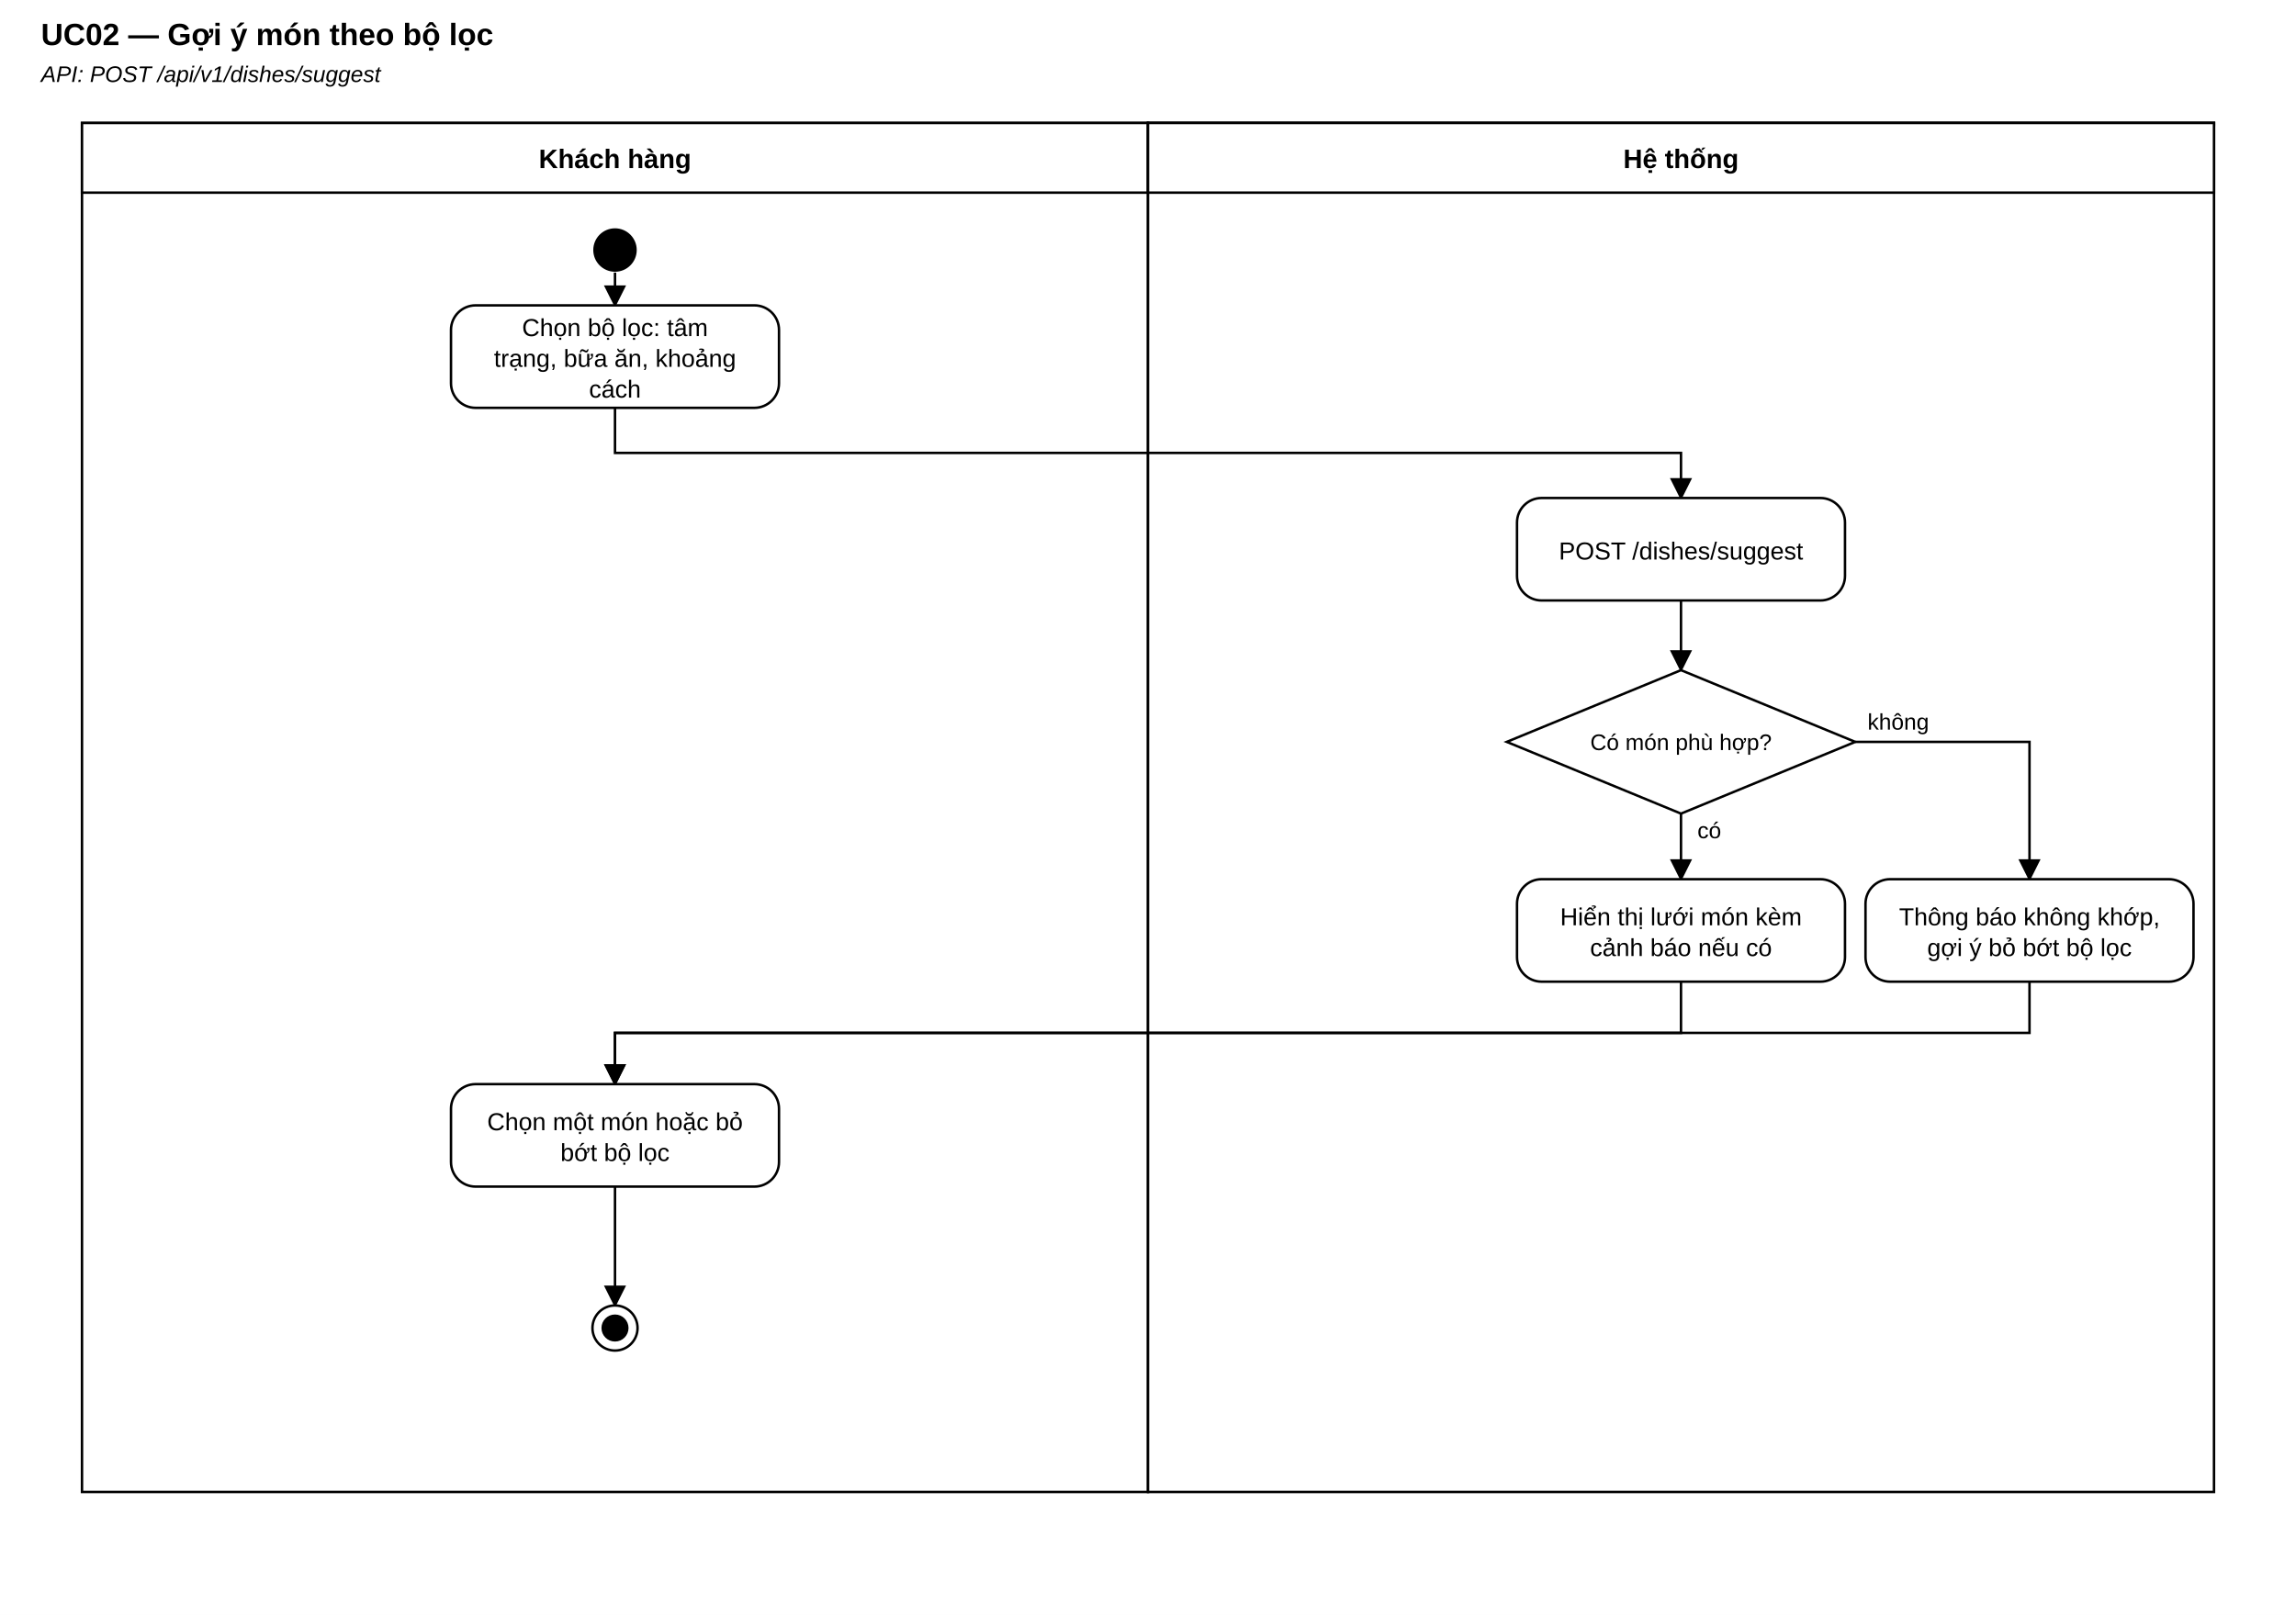
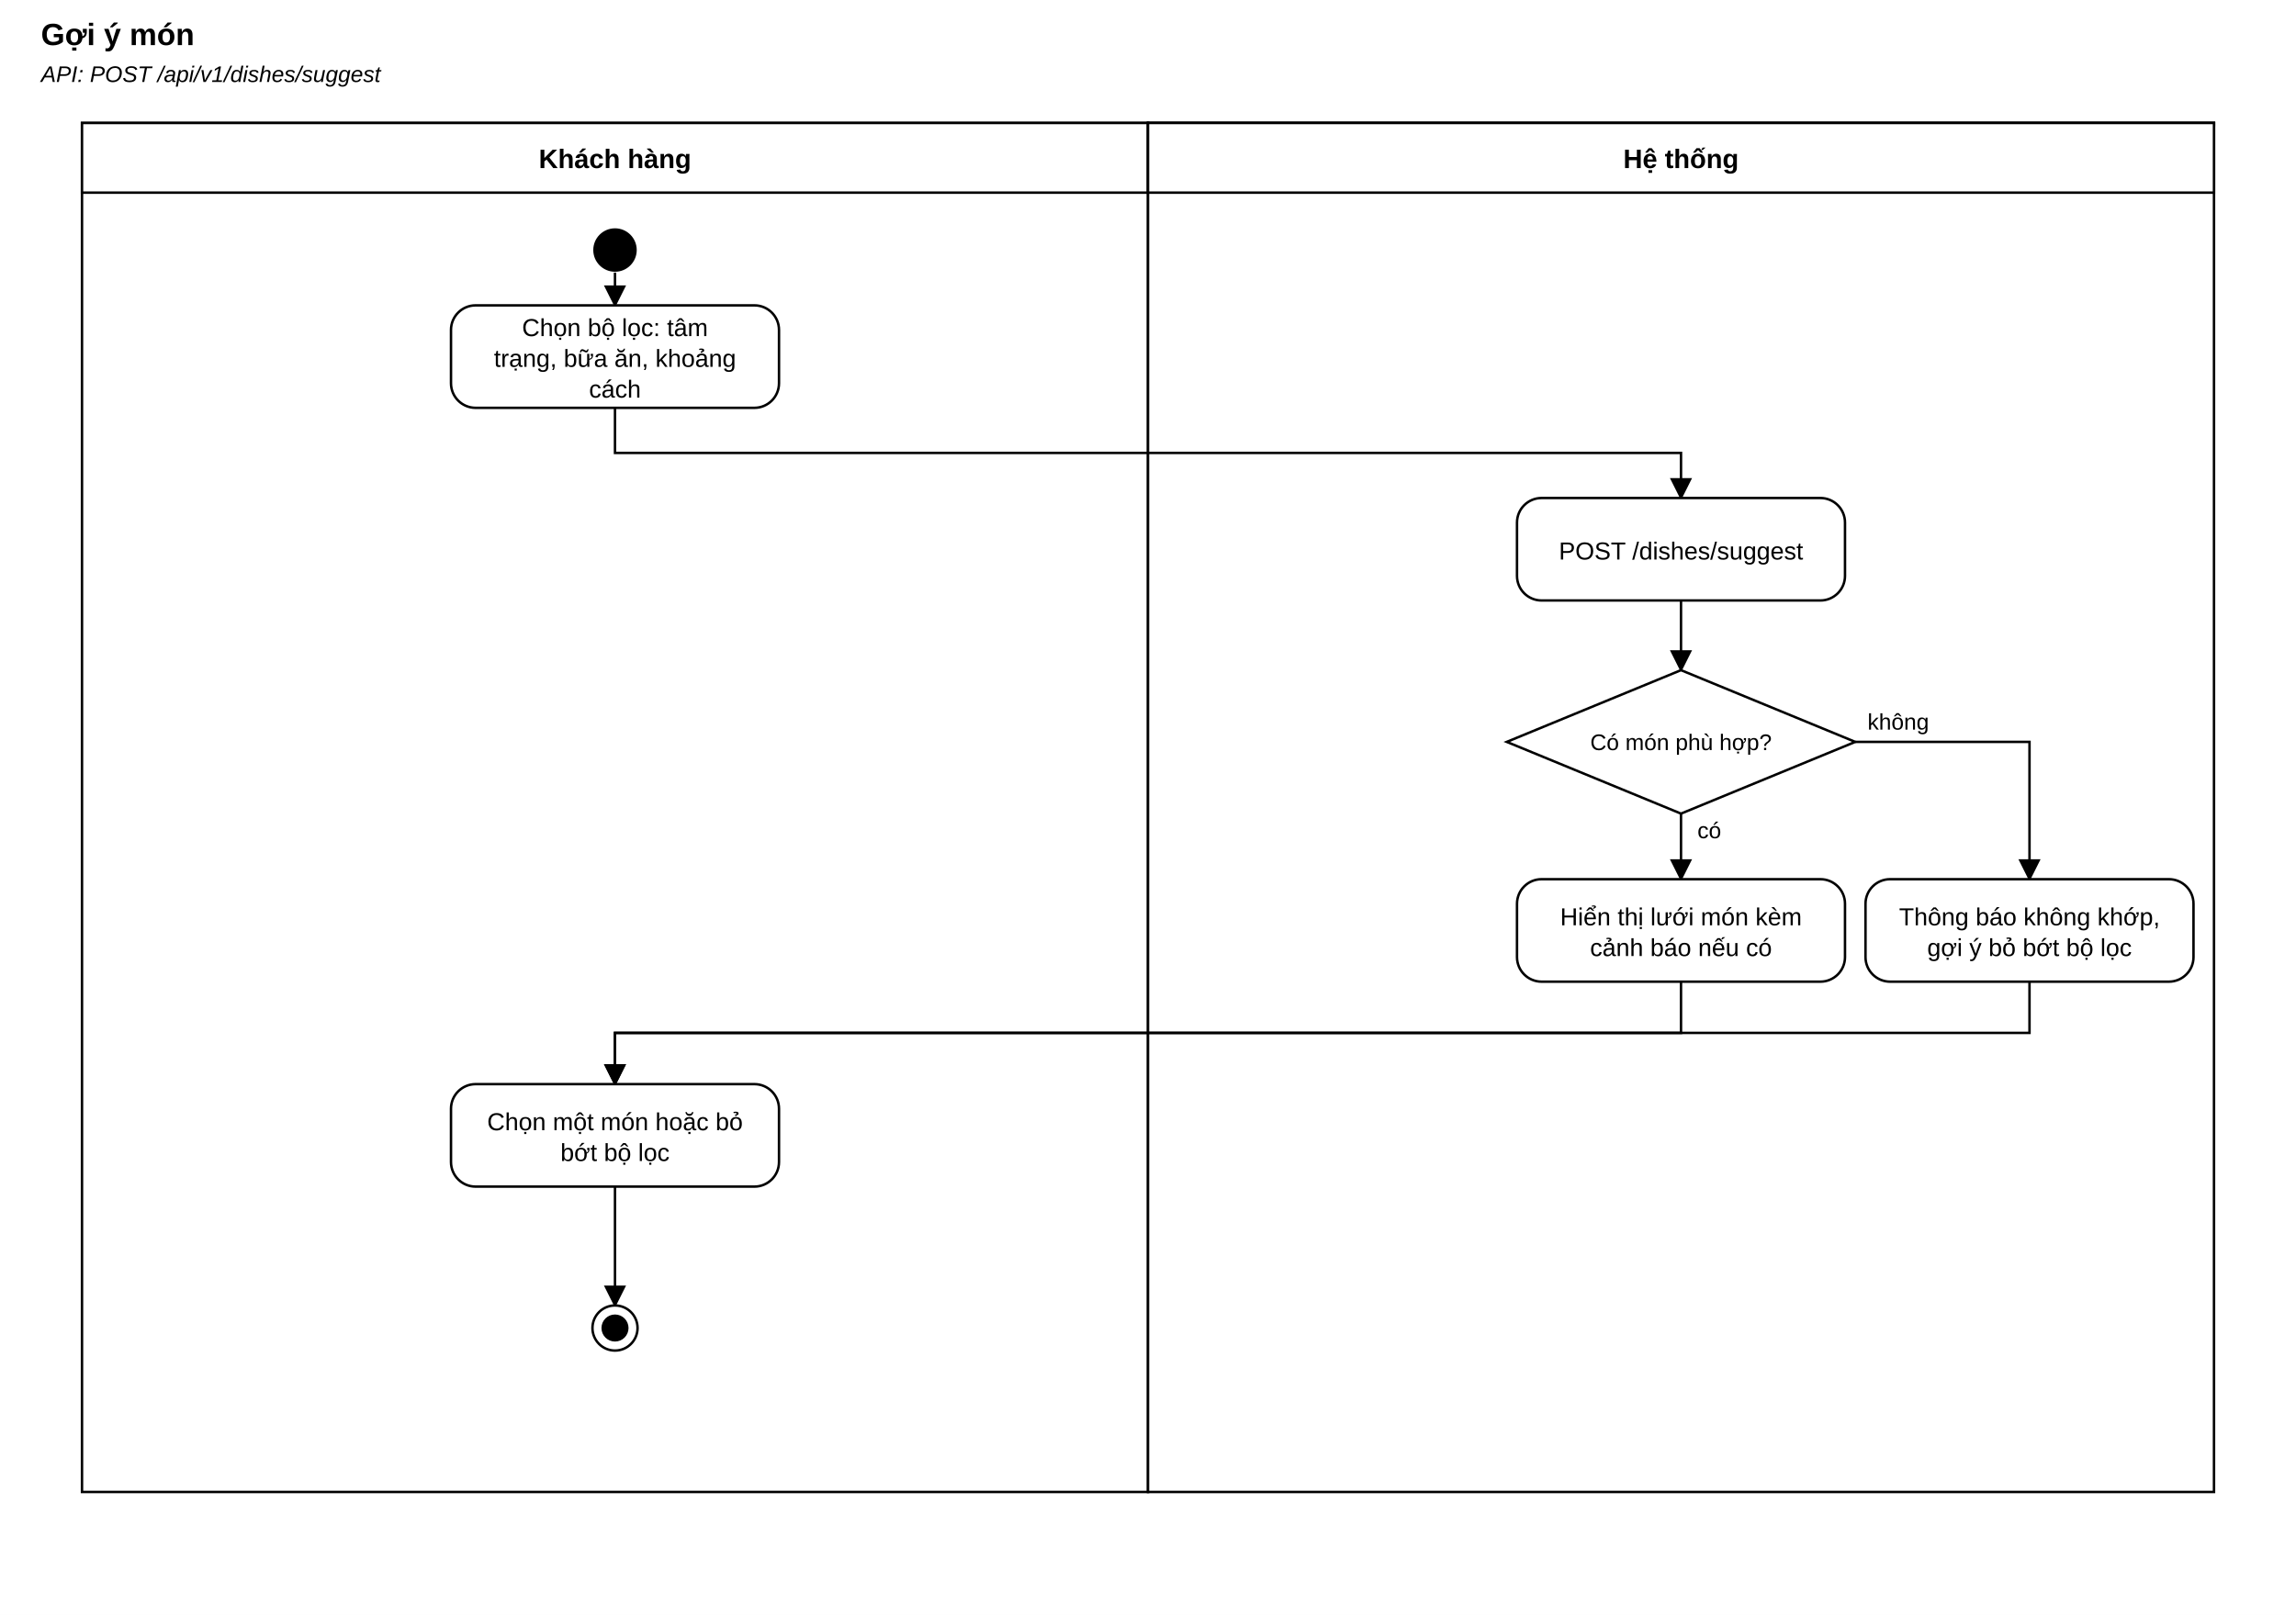
<svg xmlns="http://www.w3.org/2000/svg" width="1120" height="788" viewBox="0 0 1120 788">
  <defs>
    <marker id="dac" viewBox="0 0 10 10" refX="9" refY="5" markerWidth="9" markerHeight="9" orient="auto">
      <path d="M0,0 L10,5 L0,10 z" fill="#000" />
    </marker>
    <marker id="ho" viewBox="0 0 12 12" refX="11" refY="6" markerWidth="11" markerHeight="11" orient="auto">
      <path d="M1,1 L11,6 L1,11" fill="none" stroke="#000" stroke-width="1.2" />
    </marker>
  </defs>
  <rect width="100%" height="100%" fill="#fff" />
-   <text x="20" y="22" font-family="Arial, Helvetica, sans-serif" font-size="15" text-anchor="start" font-weight="bold" fill="#000">UC02 — Gợi ý món theo bộ lọc</text>
+   <text x="20" y="22" font-family="Arial, Helvetica, sans-serif" font-size="15" text-anchor="start" font-weight="bold" fill="#000">Gợi ý món</text>
  <text x="20" y="40" font-family="Arial, Helvetica, sans-serif" font-size="11" text-anchor="start" font-weight="normal" fill="#000" font-style="italic">API: POST /api/v1/dishes/suggest</text>
  <rect x="560" y="60" width="520" height="1" rx="0" fill="#fff" stroke="#000" stroke-width="1.2" />
  <rect x="40" y="60" width="520" height="668" rx="0" fill="#fff" stroke="#000" stroke-width="1.2" />
  <rect x="40" y="60" width="520" height="34" rx="0" fill="#fff" stroke="#000" stroke-width="1.2" />
  <text x="300.0" y="82" font-family="Arial, Helvetica, sans-serif" font-size="13" text-anchor="middle" font-weight="bold" fill="#000">Khách hàng</text>
  <rect x="560" y="60" width="520" height="668" rx="0" fill="#fff" stroke="#000" stroke-width="1.2" />
  <rect x="560" y="60" width="520" height="34" rx="0" fill="#fff" stroke="#000" stroke-width="1.2" />
  <text x="820.0" y="82" font-family="Arial, Helvetica, sans-serif" font-size="13" text-anchor="middle" font-weight="bold" fill="#000">Hệ thống</text>
  <line x1="300" y1="133.0" x2="300" y2="149.0" stroke="#000" stroke-width="1.2" marker-end="url(#dac)" />
  <path d="M 300 199.0 V 221.0 H 820 V 243.0" fill="none" stroke="#000" stroke-width="1.2" marker-end="url(#dac)" />
  <line x1="820" y1="293.0" x2="820" y2="327.0" stroke="#000" stroke-width="1.2" marker-end="url(#dac)" />
  <line x1="820" y1="397.0" x2="820" y2="429.0" stroke="#000" stroke-width="1.2" marker-end="url(#dac)" />
  <text x="828" y="409.0" font-family="Arial, Helvetica, sans-serif" font-size="11" text-anchor="start" font-weight="normal" fill="#000">có</text>
  <path d="M 905.0 362 H 990 V 429.0" fill="none" stroke="#000" stroke-width="1.2" marker-end="url(#dac)" />
  <text x="911.0" y="356" font-family="Arial, Helvetica, sans-serif" font-size="11" text-anchor="start" font-weight="normal" fill="#000">không</text>
  <path d="M 820 479.0 V 504.0 H 300 V 529.0" fill="none" stroke="#000" stroke-width="1.2" marker-end="url(#dac)" />
  <path d="M 990 479.0 V 504.0 H 300 V 529.0" fill="none" stroke="#000" stroke-width="1.2" marker-end="url(#dac)" />
  <line x1="300" y1="579.0" x2="300" y2="637.0" stroke="#000" stroke-width="1.2" marker-end="url(#dac)" />
  <circle cx="300" cy="122" r="10" fill="#000" stroke="#000" stroke-width="1.2" />
  <rect x="220.0" y="149.0" width="160" height="50" rx="12" fill="#fff" stroke="#000" stroke-width="1.2" />
  <text x="300" y="164.0" font-family="Arial, Helvetica, sans-serif" font-size="12" text-anchor="middle" font-weight="normal" fill="#000">Chọn bộ lọc: tâm</text>
  <text x="300" y="179.0" font-family="Arial, Helvetica, sans-serif" font-size="12" text-anchor="middle" font-weight="normal" fill="#000">trạng, bữa ăn, khoảng</text>
  <text x="300" y="194.0" font-family="Arial, Helvetica, sans-serif" font-size="12" text-anchor="middle" font-weight="normal" fill="#000">cách</text>
  <rect x="740.0" y="243.0" width="160" height="50" rx="12" fill="#fff" stroke="#000" stroke-width="1.2" />
  <text x="820" y="273.0" font-family="Arial, Helvetica, sans-serif" font-size="12" text-anchor="middle" font-weight="normal" fill="#000">POST /dishes/suggest</text>
  <path d="M 820 327.0 L 905.0 362 L 820 397.0 L 735.0 362 Z" fill="#fff" stroke="#000" stroke-width="1.2" />
  <text x="820" y="366" font-family="Arial, Helvetica, sans-serif" font-size="11" text-anchor="middle" font-weight="normal" fill="#000">Có món phù hợp?</text>
  <rect x="740.0" y="429.0" width="160" height="50" rx="12" fill="#fff" stroke="#000" stroke-width="1.2" />
  <text x="820" y="451.5" font-family="Arial, Helvetica, sans-serif" font-size="12" text-anchor="middle" font-weight="normal" fill="#000">Hiển thị lưới món kèm</text>
  <text x="820" y="466.5" font-family="Arial, Helvetica, sans-serif" font-size="12" text-anchor="middle" font-weight="normal" fill="#000">cảnh báo nếu có</text>
  <rect x="910.0" y="429.0" width="160" height="50" rx="12" fill="#fff" stroke="#000" stroke-width="1.2" />
  <text x="990" y="451.5" font-family="Arial, Helvetica, sans-serif" font-size="12" text-anchor="middle" font-weight="normal" fill="#000">Thông báo không khớp,</text>
  <text x="990" y="466.5" font-family="Arial, Helvetica, sans-serif" font-size="12" text-anchor="middle" font-weight="normal" fill="#000">gợi ý bỏ bớt bộ lọc</text>
  <rect x="220.0" y="529.0" width="160" height="50" rx="12" fill="#fff" stroke="#000" stroke-width="1.2" />
  <text x="300" y="551.5" font-family="Arial, Helvetica, sans-serif" font-size="12" text-anchor="middle" font-weight="normal" fill="#000">Chọn một món hoặc bỏ</text>
  <text x="300" y="566.5" font-family="Arial, Helvetica, sans-serif" font-size="12" text-anchor="middle" font-weight="normal" fill="#000">bớt bộ lọc</text>
  <circle cx="300" cy="648" r="11" fill="#fff" stroke="#000" stroke-width="1.2" />
  <circle cx="300" cy="648" r="6" fill="#000" stroke="#000" stroke-width="1.2" />
</svg>
